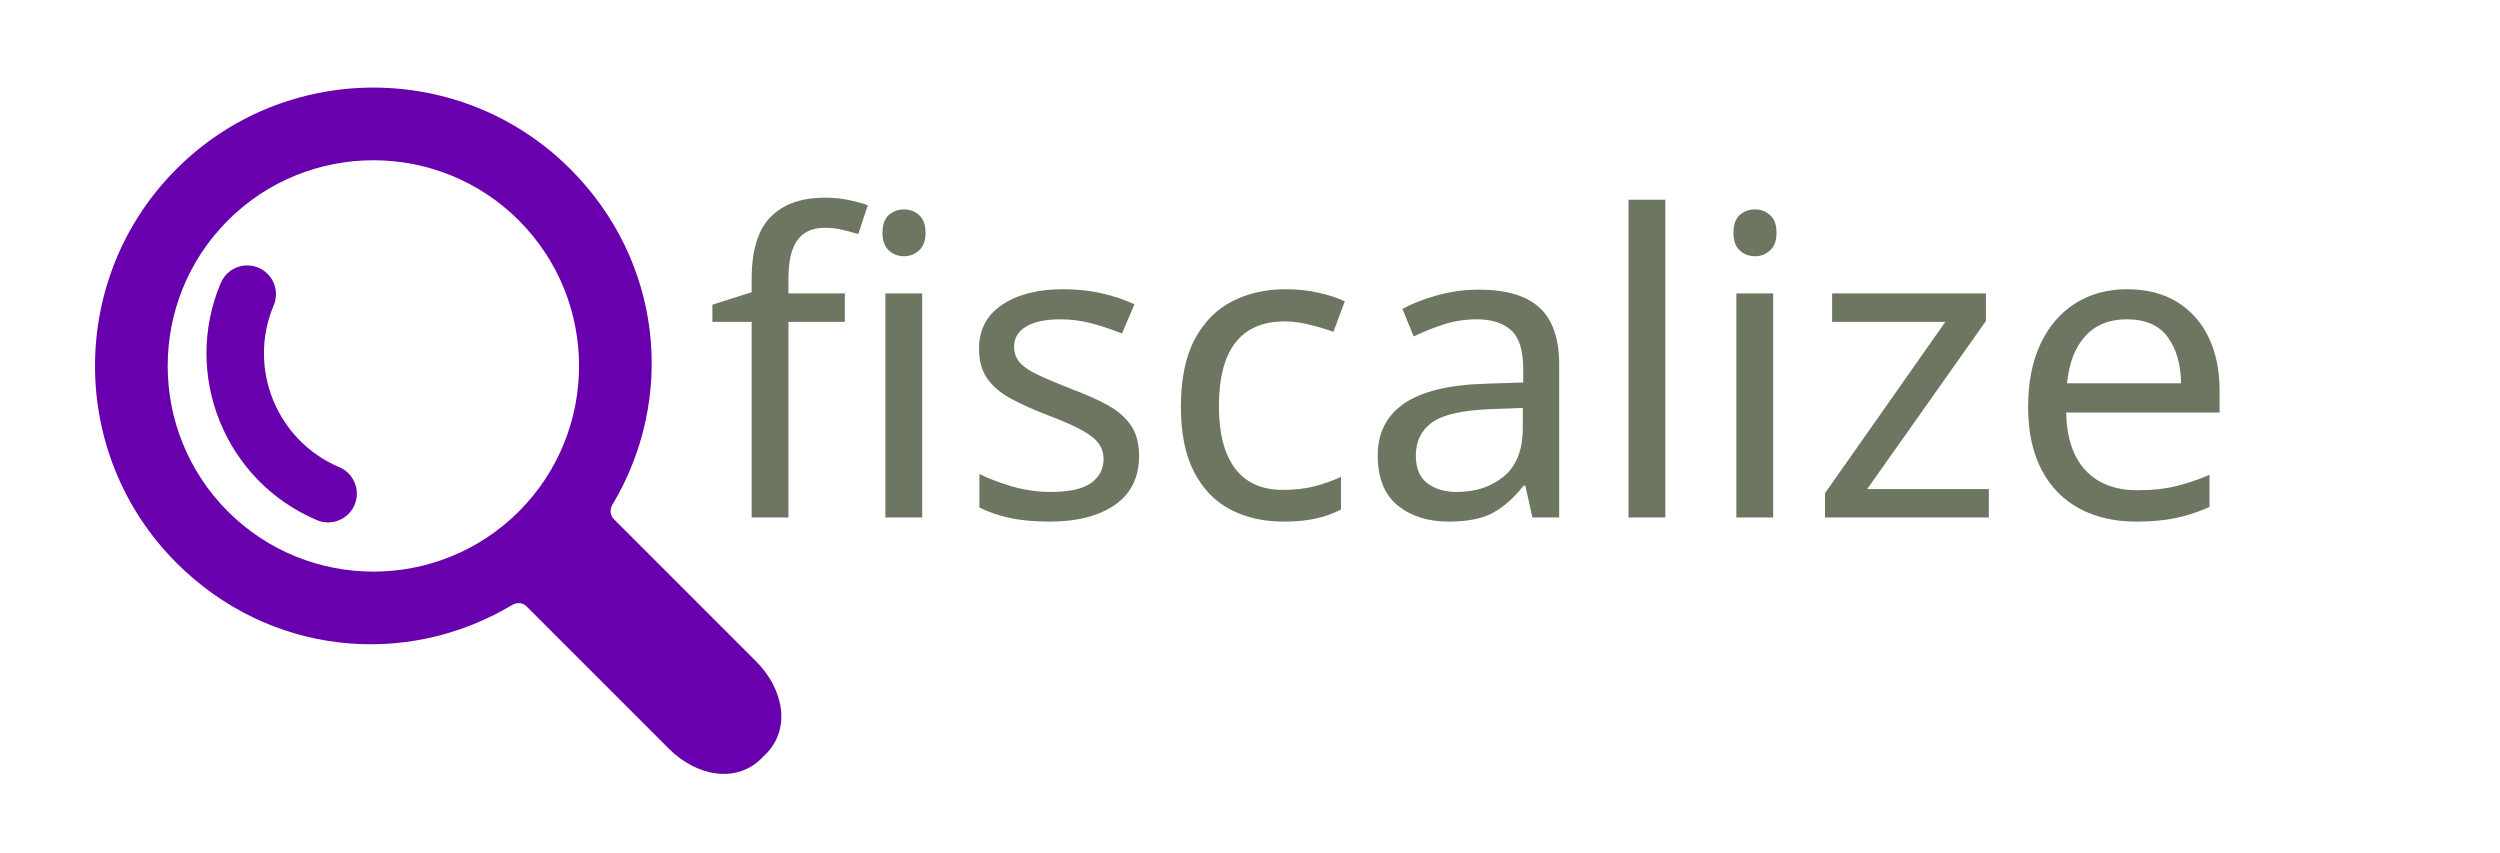
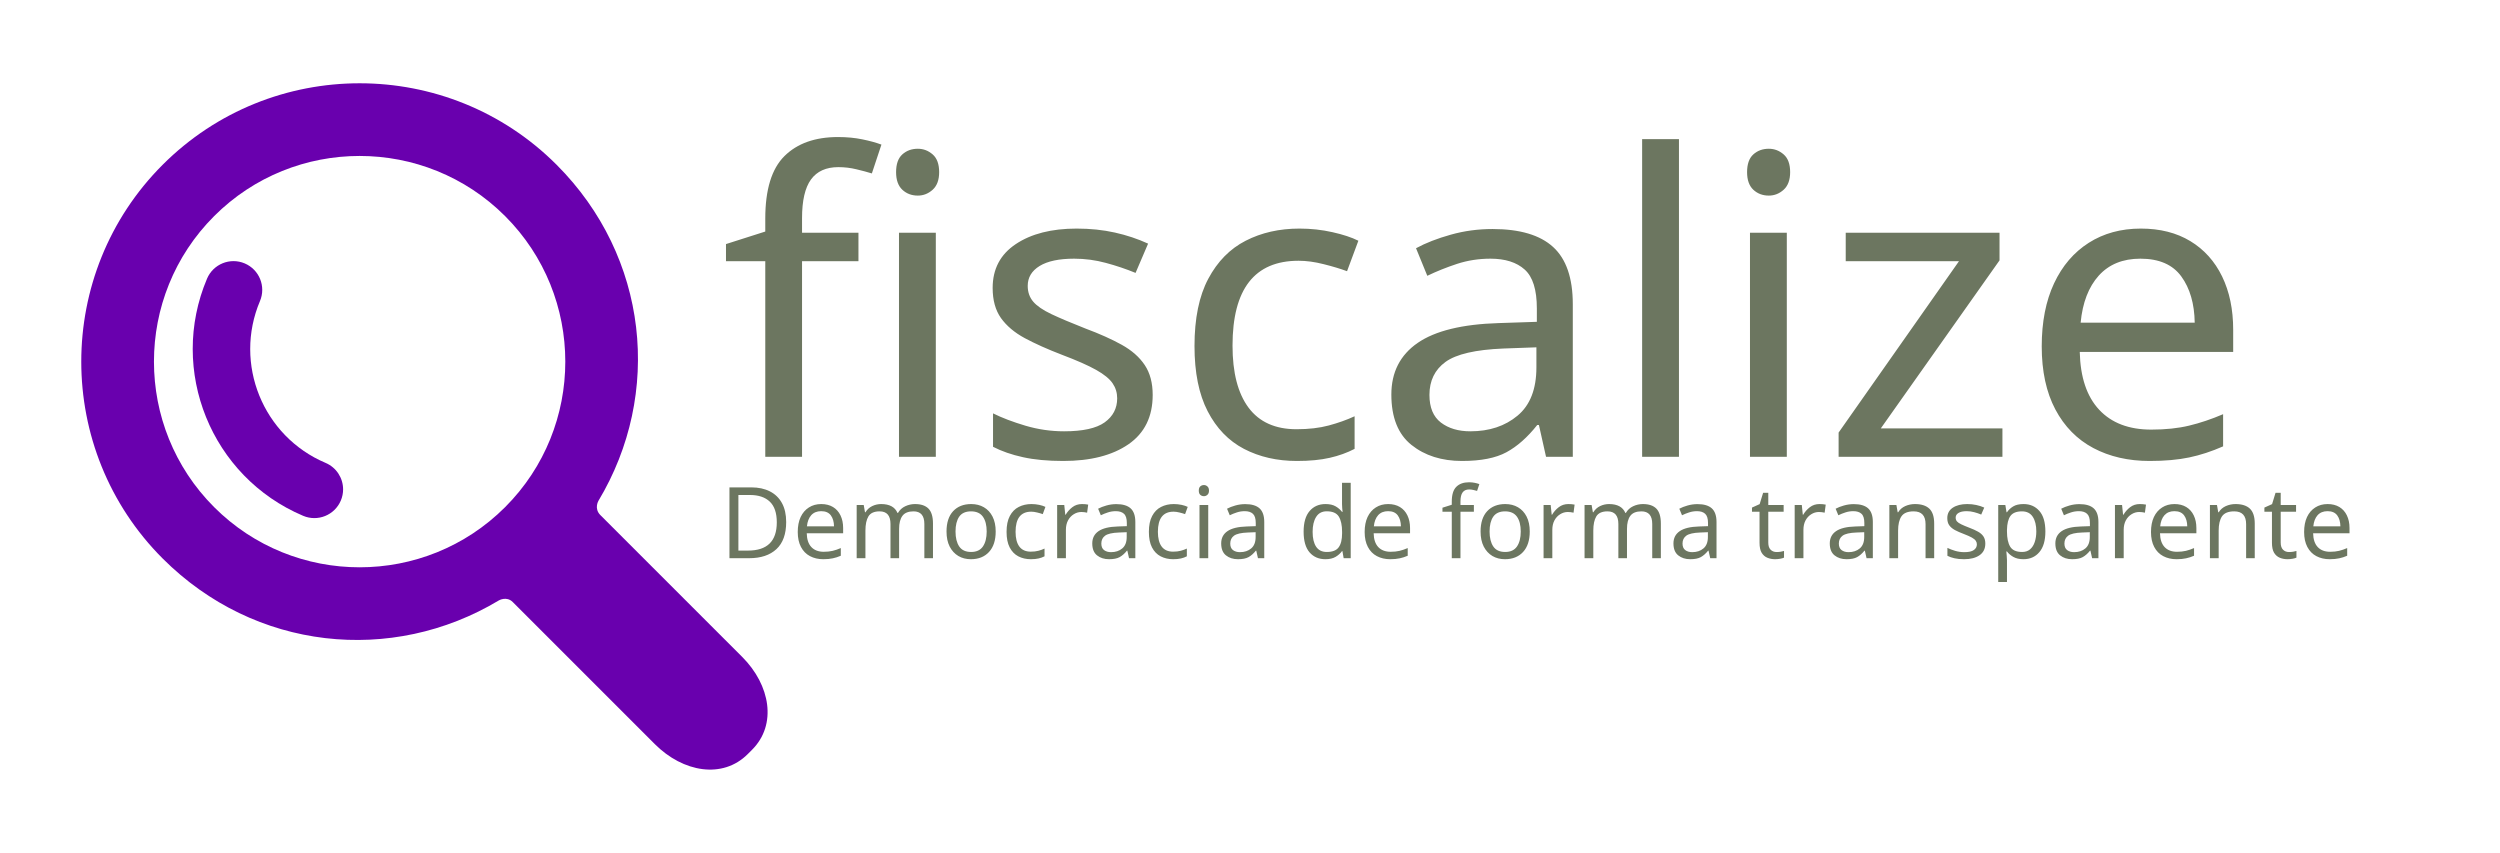
<svg xmlns="http://www.w3.org/2000/svg" width="2345" height="800" viewBox="0 0 620.448 211.667" version="1.1" id="svg48">
  <defs id="defs42" />
  <g id="layer1" transform="translate(0,-85.3333)">
-     <g id="g851" transform="translate(280.6062,301.48)">
-       <g transform="matrix(0,-0.5487125,0.5487125,0,-257.0259,-24.07867)" id="g1675" style="isolation:isolate;fill:#6900ae;fill-opacity:1">
+     <g id="g865" transform="translate(-3.394187,-5.3655696e-6)">
+       <g transform="matrix(0,-0.5487125,0.5487125,0,23.56394,276.3323)" id="g1675" style="isolation:isolate;fill:#6900ae;fill-opacity:1">
        <path style="fill:#6900ae;fill-opacity:1" d="m 273.587,214.965 c 49.11,-49.111 49.109,-129.021 0,-178.132 -49.111,-49.111 -129.02,-49.111 -178.13,0 C 53.793,78.497 47.483,140.462 76.51,188.85 c 0,0 2.085,3.498 -0.731,6.312 -16.065,16.064 -64.263,64.263 -64.263,64.263 -12.791,12.79 -15.836,30.675 -4.493,42.02 l 1.953,1.951 c 11.343,11.345 29.229,8.301 42.019,-4.49 0,0 48.096,-48.097 64.128,-64.128 2.951,-2.951 6.448,-0.866 6.448,-0.866 48.387,29.026 110.352,22.717 152.016,-18.947 z M 118.711,191.71 C 82.423,155.422 82.424,96.378 118.712,60.09 c 36.288,-36.287 95.332,-36.288 131.619,0 36.288,36.287 36.288,95.332 0,131.62 -36.288,36.286 -95.331,36.286 -131.62,0 z" id="path1669" />
        <g style="fill:#6900ae;fill-opacity:1" id="g1673">
          <path style="fill:#6900ae;fill-opacity:1" d="m 126.75,118.424 c -1.689,0 -3.406,-0.332 -5.061,-1.031 -6.611,-2.798 -9.704,-10.426 -6.906,-17.038 17.586,-41.559 65.703,-61.062 107.261,-43.476 6.611,2.798 9.704,10.426 6.906,17.038 -2.799,6.612 -10.425,9.703 -17.039,6.906 -28.354,-11.998 -61.186,1.309 -73.183,29.663 -2.099,4.959 -6.913,7.938 -11.978,7.938 z" id="path1671" />
        </g>
      </g>
-       <text id="text21" y="-87.73" x="-105.371" style="font-style:normal;font-variant:normal;font-weight:normal;font-stretch:normal;font-size:103.731px;line-height:1.25;font-family:'Gotham Rounded';-inkscape-font-specification:'Gotham Rounded';letter-spacing:0px;word-spacing:0px;fill:#6c7660;fill-opacity:1;stroke:none;stroke-width:2.593" xml:space="preserve">
-         <tspan style="fill:#6c7660;fill-opacity:1;stroke-width:2.593" y="-87.73" x="-105.371" id="tspan19">fiscalize</tspan>
-       </text>
+       <g transform="translate(6.788376,-10.80417)" id="g852">
+         <text xml:space="preserve" style="font-style:normal;font-variant:normal;font-weight:normal;font-stretch:normal;font-size:103.731px;line-height:1.25;font-family:'Gotham Rounded';-inkscape-font-specification:'Gotham Rounded';letter-spacing:0px;word-spacing:0px;fill:#6c7660;fill-opacity:1;stroke:none;stroke-width:2.593" x="175.219" y="209.506" id="text21">
+           <tspan id="tspan19" x="175.219" y="209.506" style="fill:#6c7660;fill-opacity:1;stroke-width:2.593">fiscalize</tspan>
+         </text>
+         <text xml:space="preserve" style="font-style:normal;font-variant:normal;font-weight:normal;font-stretch:normal;font-size:24.631px;line-height:1.25;font-family:'Gotham Rounded';-inkscape-font-specification:'Gotham Rounded';letter-spacing:0px;word-spacing:0px;fill:#6c7660;fill-opacity:1;stroke:none;stroke-width:0.616" x="175.251" y="234.671" id="text24">
+           <tspan id="tspan22" x="175.251" y="234.671" style="font-style:normal;font-variant:normal;font-weight:300;font-stretch:normal;font-family:'Gotham Rounded';-inkscape-font-specification:'Gotham Rounded Light';fill:#6c7660;fill-opacity:1;stroke-width:0.616">Democracia de forma transparente</tspan>
+         </text>
+       </g>
    </g>
  </g>
</svg>
